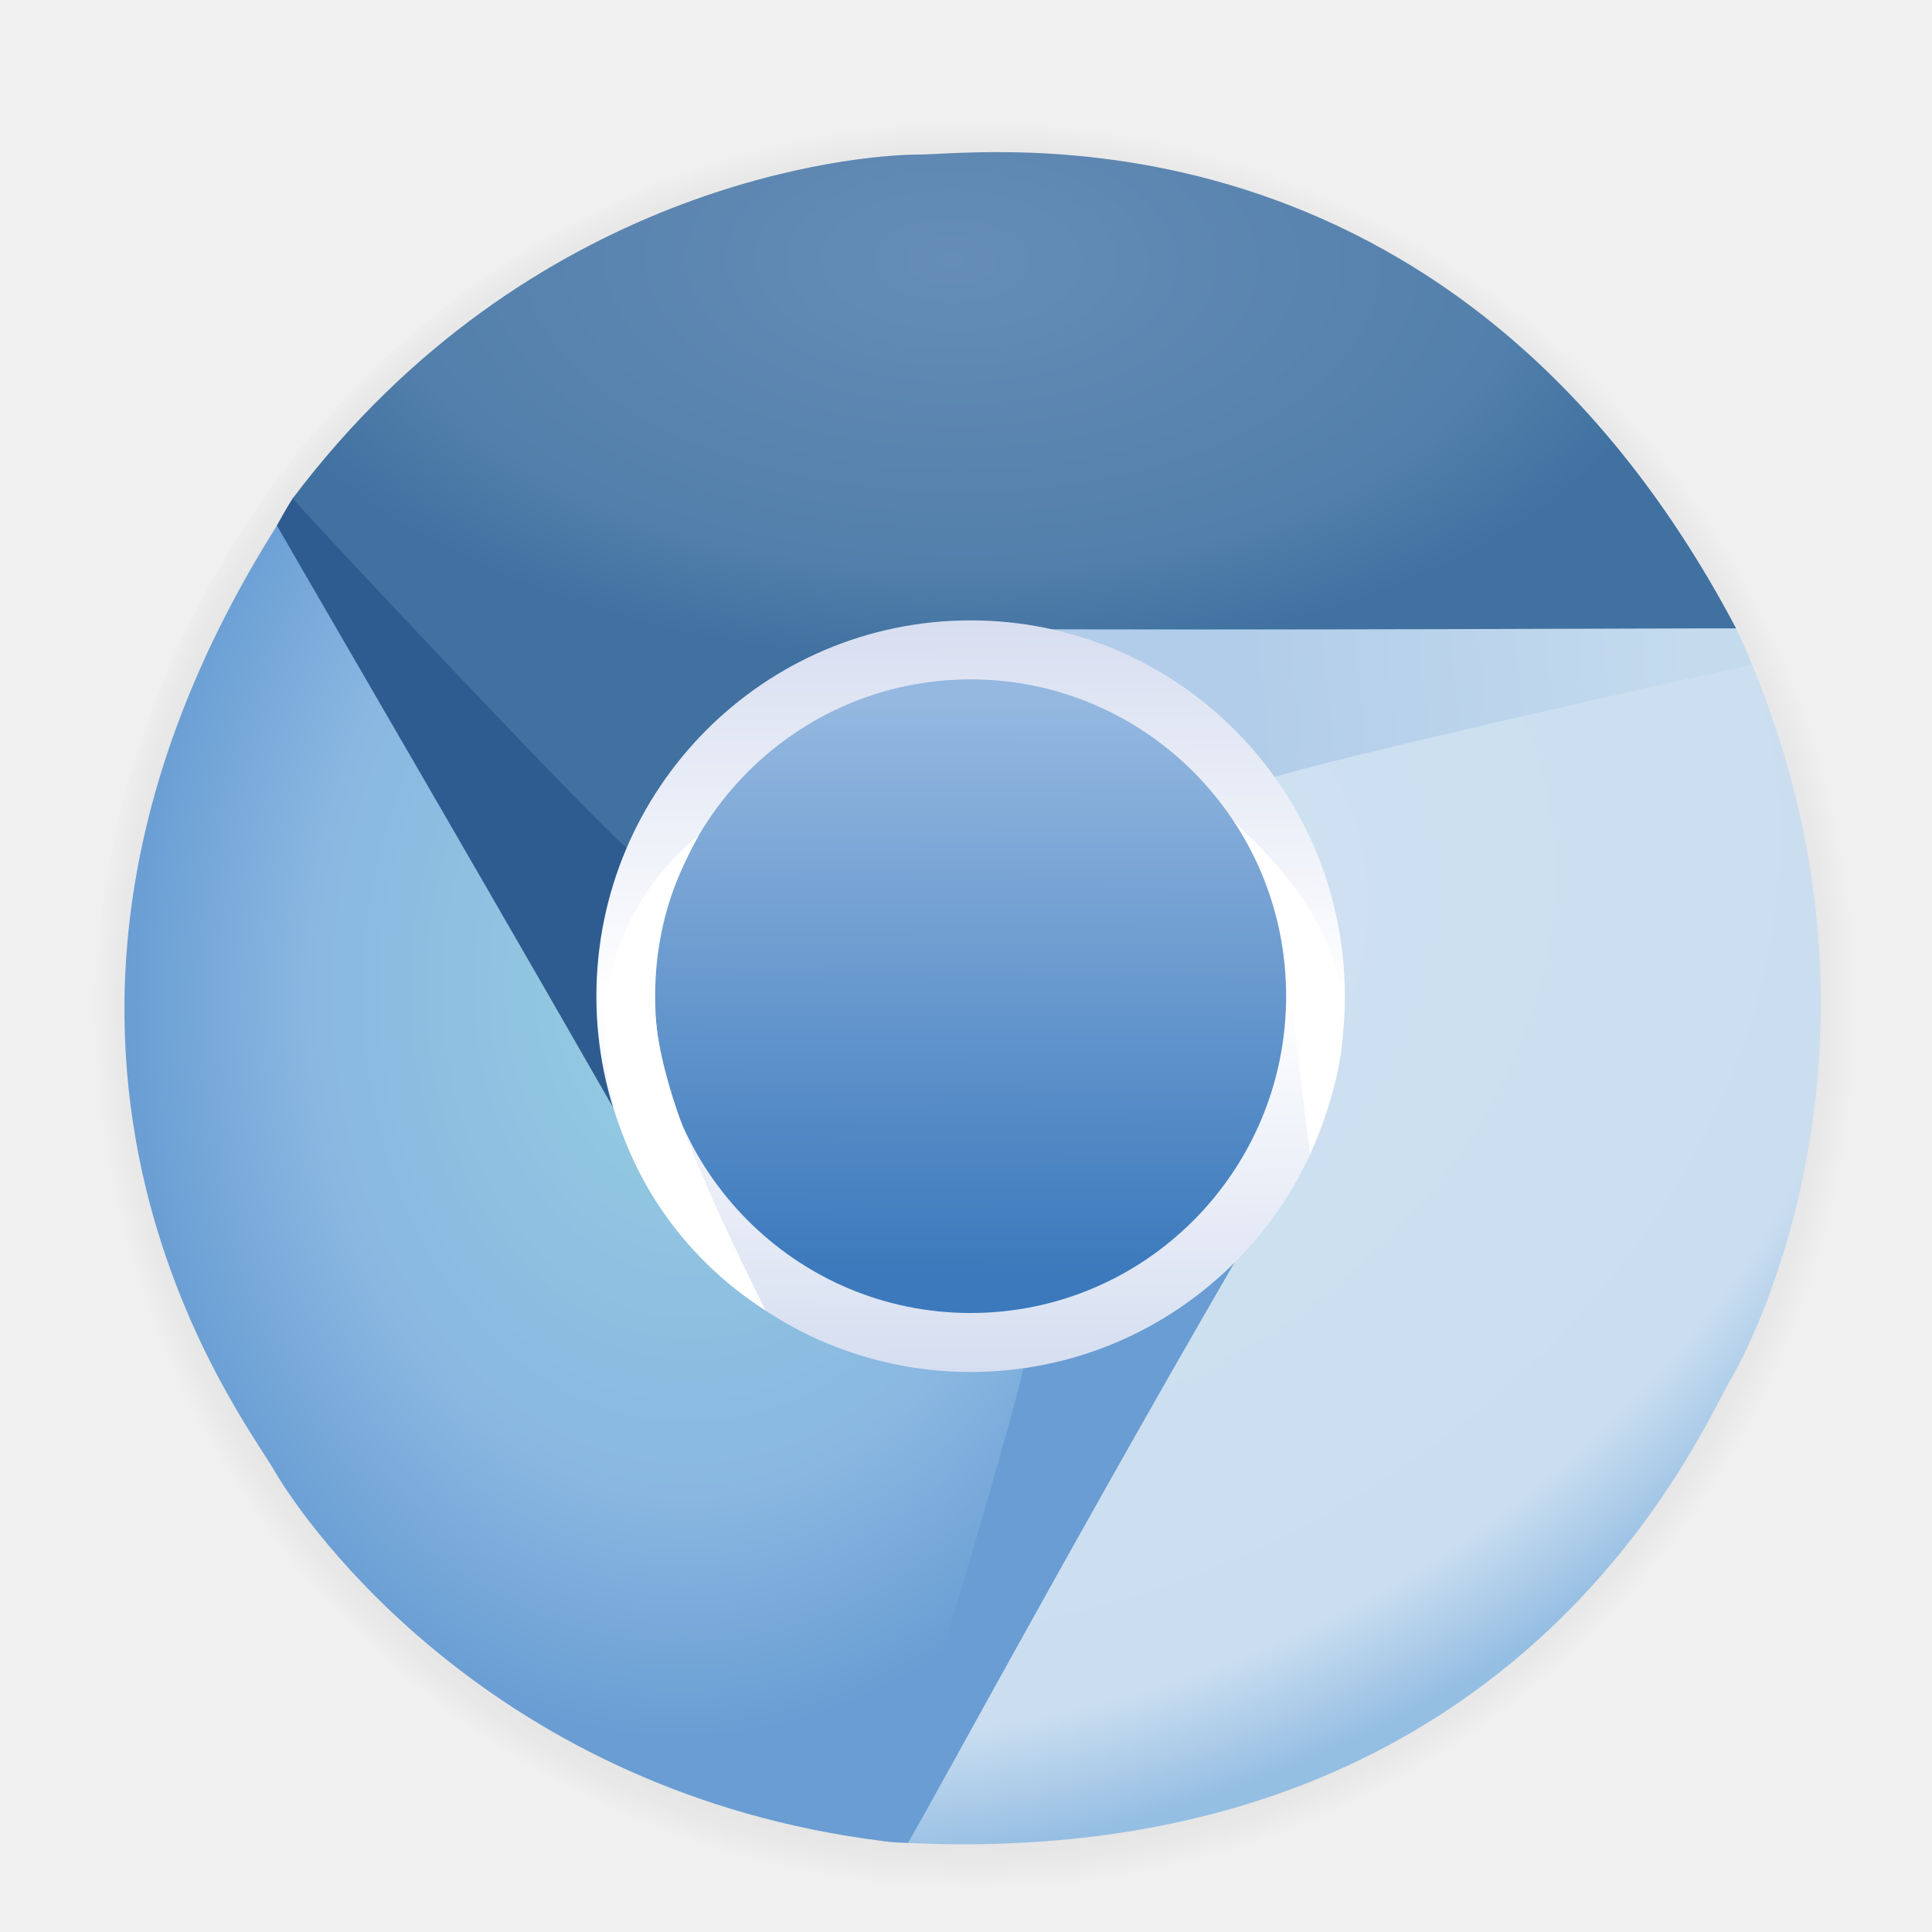
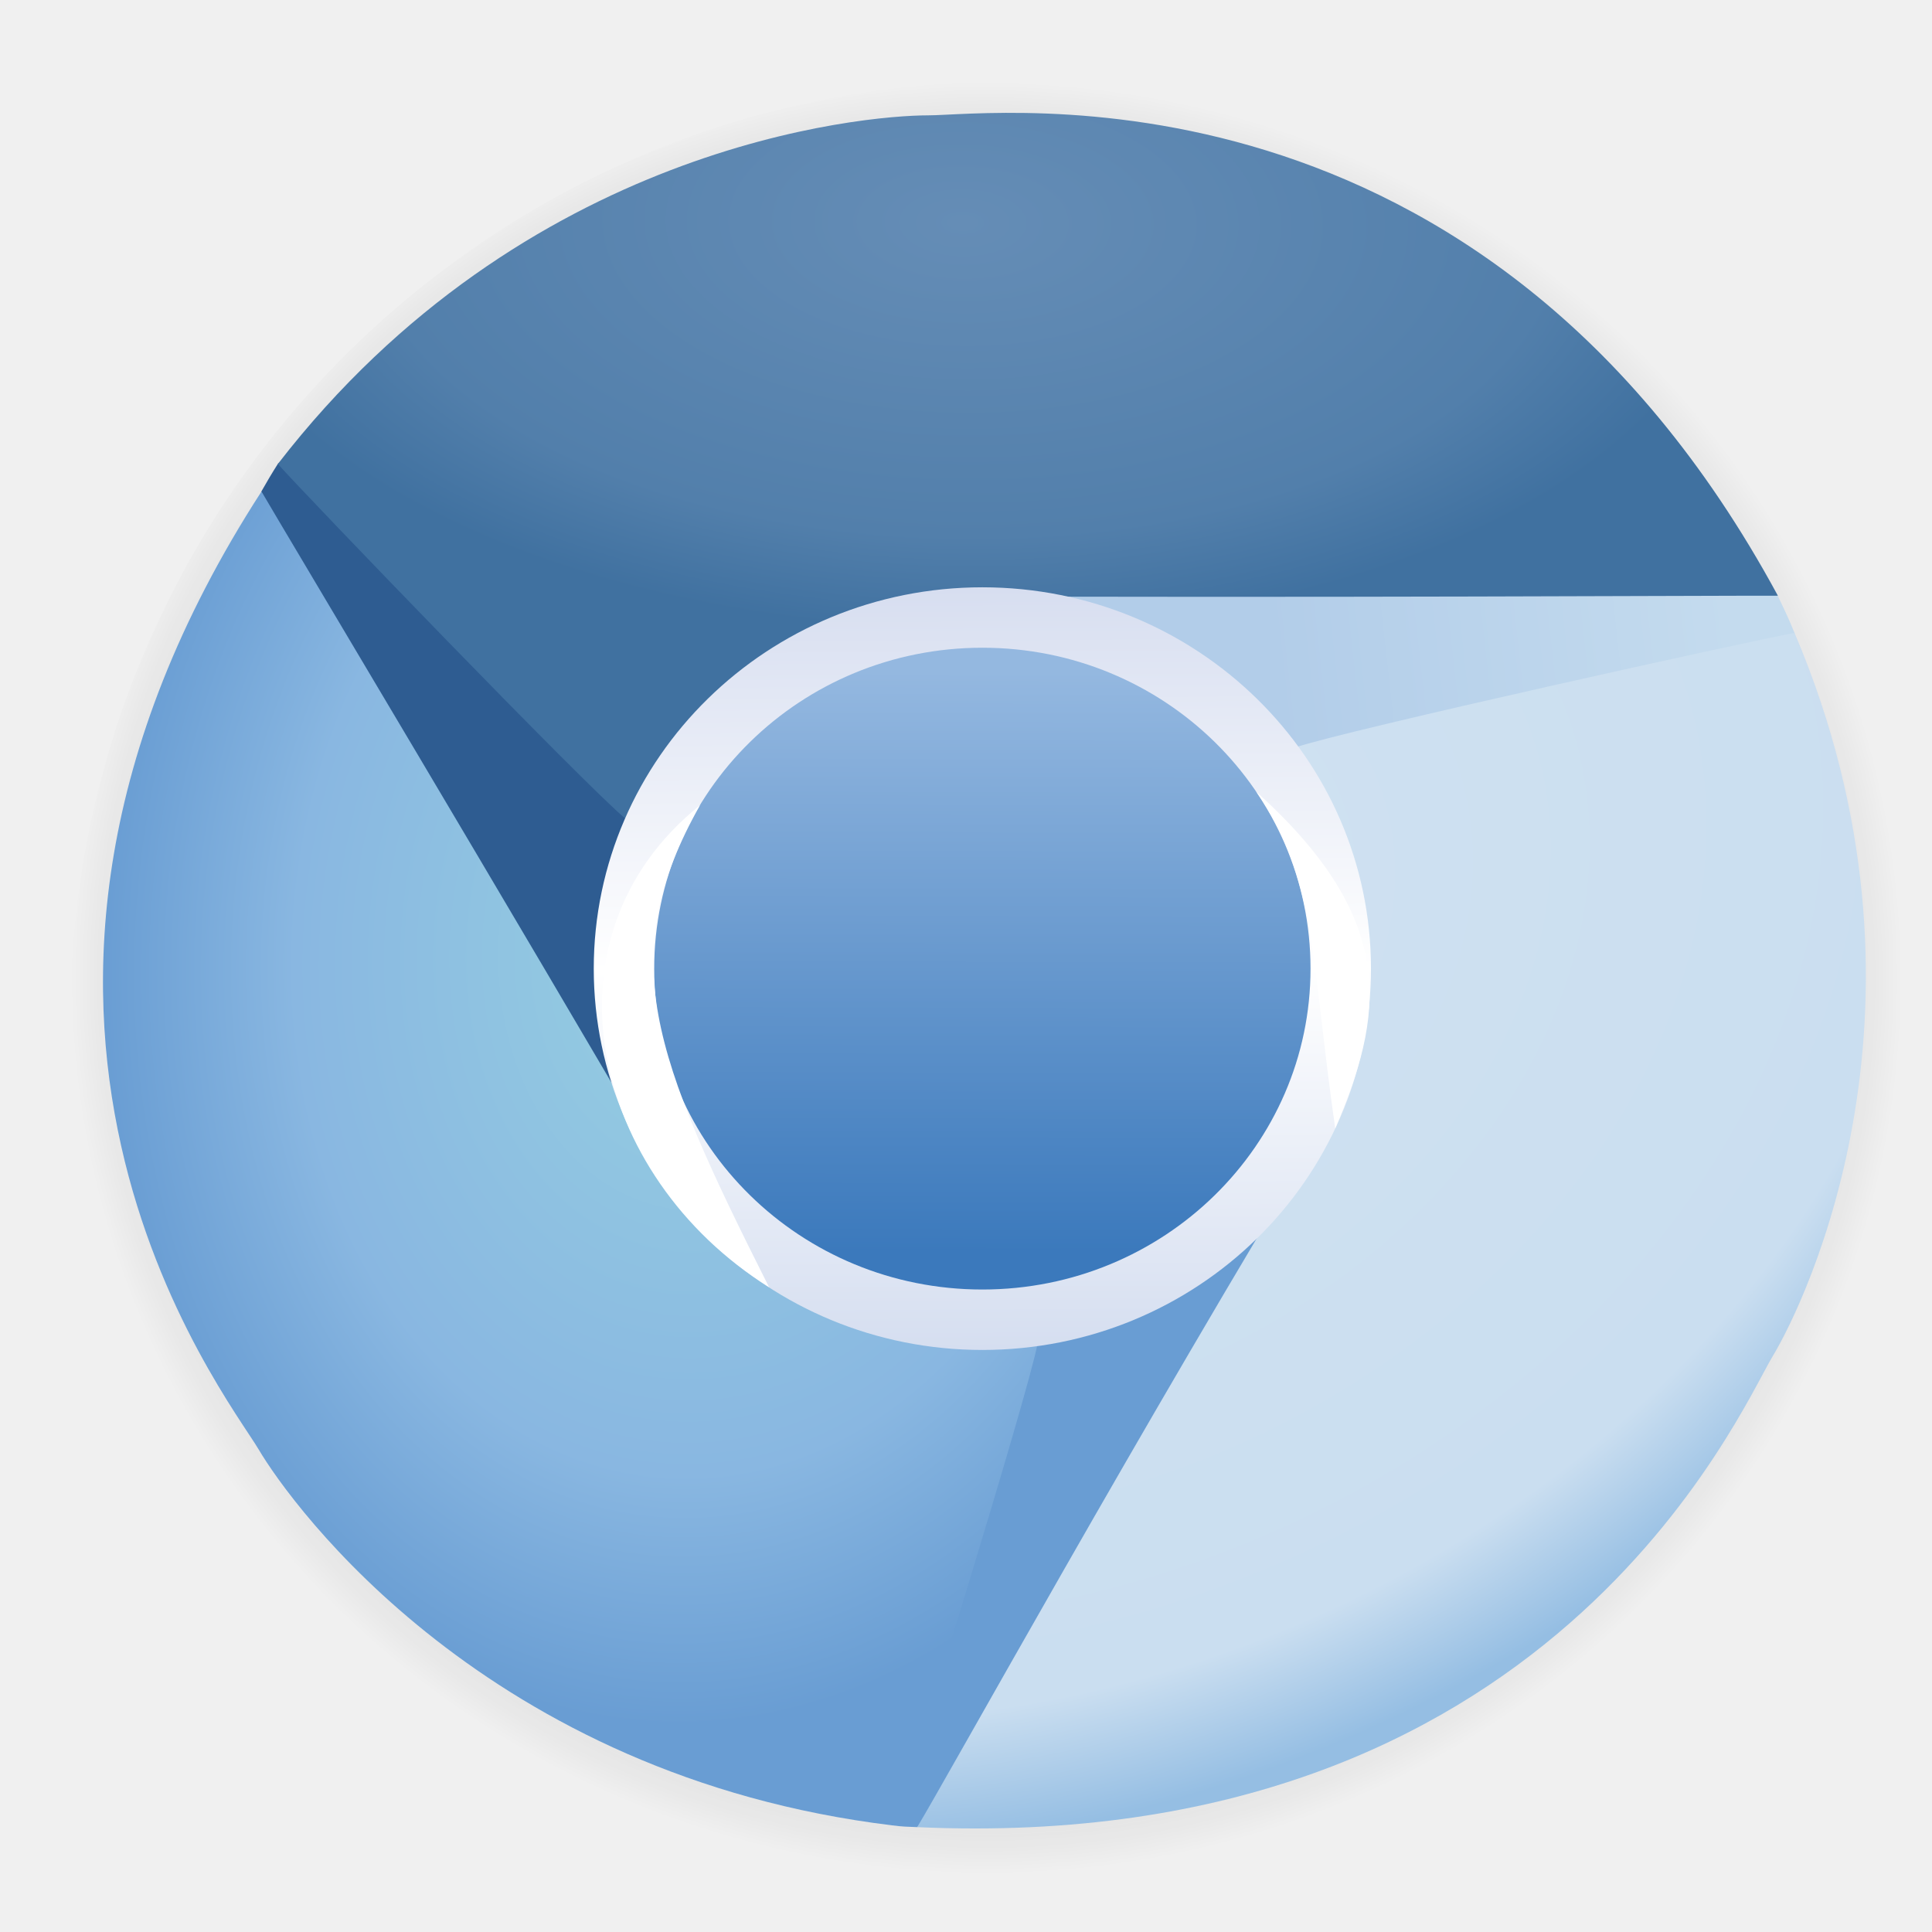
- <svg xmlns="http://www.w3.org/2000/svg" xmlns:xlink="http://www.w3.org/1999/xlink" version="1.1" width="256" height="256" id="svg3039">
+ <svg xmlns="http://www.w3.org/2000/svg" xmlns:xlink="http://www.w3.org/1999/xlink" version="1.1" width="64" height="64" id="svg3039">
  <defs id="defs3043">
    <linearGradient id="linearGradient3803">
      <stop style="stop-color:#d7def0;stop-opacity:1;" offset="0" id="stop3805" />
      <stop id="stop3811" offset="0.5" style="stop-color:#ffffff;stop-opacity:1" />
      <stop style="stop-color:#d5def0;stop-opacity:1" offset="1" id="stop3807" />
    </linearGradient>
    <linearGradient id="linearGradient3776">
      <stop id="stop3778" offset="0" style="stop-color:#b2cde9;stop-opacity:1" />
      <stop id="stop3780" offset="1" style="stop-color:#c4dbee;stop-opacity:1" />
    </linearGradient>
    <linearGradient id="linearGradient3750">
      <stop id="stop3752" offset="0" style="stop-color:#d0e2f1;stop-opacity:1" />
      <stop style="stop-color:#cadef0;stop-opacity:1" offset="0.856" id="stop3756" />
      <stop id="stop3754" offset="1" style="stop-color:#95bee3;stop-opacity:1" />
    </linearGradient>
    <linearGradient id="linearGradient3708">
      <stop style="stop-color:#658db6;stop-opacity:1" offset="0" id="stop3710" />
      <stop id="stop3716" offset="0.768" style="stop-color:#527fab;stop-opacity:1;" />
      <stop style="stop-color:#4071a0;stop-opacity:1" offset="1" id="stop3712" />
    </linearGradient>
    <linearGradient id="linearGradient3698">
      <stop style="stop-color:#96d0e1;stop-opacity:1" offset="0" id="stop3700" />
      <stop id="stop3706" offset="0.678" style="stop-color:#89b7e1;stop-opacity:1" />
      <stop style="stop-color:#699dd3;stop-opacity:1" offset="1" id="stop3702" />
    </linearGradient>
    <linearGradient id="linearGradient3647">
      <stop style="stop-color:#3b79bc;stop-opacity:1;" offset="0" id="stop3649" />
      <stop style="stop-color:#94b8e0;stop-opacity:1" offset="1" id="stop3651" />
    </linearGradient>
    <linearGradient id="linearGradient3588">
      <stop style="stop-color:#ffffff;stop-opacity:1" offset="0" id="stop3590" />
      <stop style="stop-color:#000000;stop-opacity:0;" offset="1" id="stop3592" />
    </linearGradient>
-     <radialGradient xlink:href="#linearGradient3588" id="radialGradient3594" cx="-118.78" cy="121.492" fx="-118.78" fy="121.492" r="25.492" gradientUnits="userSpaceOnUse" gradientTransform="matrix(0.02177942,-0.9574359,0.9787233,0.02221687,-235.0993,5.068445)" />
-     <linearGradient xlink:href="#linearGradient3647" id="linearGradient3653" x1="-397.813" y1="149.188" x2="-397.559" y2="51.356" gradientUnits="userSpaceOnUse" />
-     <radialGradient xlink:href="#linearGradient3698" id="radialGradient3704" cx="-383.275" cy="217.91" fx="-383.275" fy="217.91" r="59.402" gradientTransform="matrix(-1.286157,-0.08596317,0.1145368,-1.713676,-425.0198,469.501)" gradientUnits="userSpaceOnUse" />
-     <radialGradient xlink:href="#linearGradient3708" id="radialGradient3714" cx="-123.5" cy="-11.571" fx="-123.5" fy="-11.571" r="95.627" gradientTransform="matrix(-0.00756512,0.557514,-1.031459,-0.01398286,113.2397,103.212)" gradientUnits="userSpaceOnUse" />
-     <radialGradient xlink:href="#linearGradient3750" id="radialGradient3748" cx="-94.873" cy="165.273" fx="-94.873" fy="165.273" r="60.481" gradientTransform="matrix(0.8129388,1.6998,-2.151909,1.029162,564.3949,118.4792)" gradientUnits="userSpaceOnUse" />
-     <linearGradient xlink:href="#linearGradient3776" id="linearGradient3774" x1="162.071" y1="85.24" x2="220.761" y2="78.876" gradientUnits="userSpaceOnUse" gradientTransform="translate(3.391713,7.418629)" />
-     <linearGradient xlink:href="#linearGradient3803" id="linearGradient3809" x1="-382.041" y1="37.281" x2="-381.394" y2="165.567" gradientUnits="userSpaceOnUse" />
+     <radialGradient xlink:href="#linearGradient3588" id="radialGradient3594" cx="-118.78" cy="121.492" fx="-118.78" fy="121.492" r="25.492" gradientUnits="userSpaceOnUse" gradientTransform="matrix(0.02648574,-1.164329,1.190216,0.02701773,-108.7832,-109.1892)" />
+     <linearGradient xlink:href="#linearGradient3647" id="linearGradient3653" x1="-397.813" y1="149.188" x2="-397.559" y2="51.356" gradientUnits="userSpaceOnUse" gradientTransform="matrix(0.2008126,0,0,0.1967369,112.3768,12.13345)" />
+     <radialGradient xlink:href="#linearGradient3698" id="radialGradient3704" cx="-383.275" cy="217.91" fx="-383.275" fy="217.91" r="59.402" gradientTransform="matrix(-0.334145,-0.02178861,0.02975678,-0.4343561,-111.2928,117.6318)" gradientUnits="userSpaceOnUse" />
+     <radialGradient xlink:href="#linearGradient3708" id="radialGradient3714" cx="-123.5" cy="-11.571" fx="-123.5" fy="-11.571" r="95.627" gradientTransform="matrix(-0.00196543,0.14131,-0.2679741,-0.00354416,28.54763,24.79052)" gradientUnits="userSpaceOnUse" />
+     <radialGradient xlink:href="#linearGradient3750" id="radialGradient3748" cx="-94.873" cy="165.273" fx="-94.873" fy="165.273" r="60.481" gradientTransform="matrix(0.2112024,0.4308391,-0.5590684,0.2608559,145.7583,28.66021)" gradientUnits="userSpaceOnUse" />
+     <linearGradient xlink:href="#linearGradient3776" id="linearGradient3774" x1="162.071" y1="85.24" x2="220.761" y2="78.876" gradientUnits="userSpaceOnUse" gradientTransform="matrix(0.2598011,0,0,0.2534645,0.00901,0.5103022)" />
+     <linearGradient xlink:href="#linearGradient3803" id="linearGradient3809" x1="-382.041" y1="37.281" x2="-381.394" y2="165.567" gradientUnits="userSpaceOnUse" gradientTransform="matrix(0.2008126,0,0,0.1967369,112.3768,12.13345)" />
  </defs>
-   <path style="fill:url(#radialGradient3594);fill-opacity:1;fill-rule:nonzero;stroke:none" id="path2814" d="m -92.746,122.576 a 25.492,25.492 0 1 1 -50.983,0 25.492,25.492 0 1 1 50.983,0 z" transform="matrix(4.680851,0,0,4.797872,685.1048,-449.6995)" />
-   <path style="fill:url(#linearGradient3774);fill-opacity:1;fill-rule:nonzero;stroke:none" d="m 232.173,88.12 c 0,15.674 -19.791,34.932 -45.844,34.932 -26.053,0 -59.922,-16.081 -59.922,-31.755 0,-15.674 21.12,-28.38 47.172,-28.38 19.903,0 46.361,18.293 56.46,20.352 0.792,1.711 1.369,2.925 2.134,4.852 z" id="path3655" />
-   <path style="fill:#2e5c91;fill-opacity:1;fill-rule:nonzero;stroke:none" d="m 38.822,65.972 c 12.381,-9.611 35.315,-1.245 51.29,19.335 15.975,20.58 17.695,51.065 5.313,60.676 -12.381,9.611 -34.176,-5.292 -50.151,-25.872 -12.204,-15.722 -4.051,-41.191 -8.616,-50.431 0.616,-1.122 1.382,-2.457 2.164,-3.709 z" id="path3655-4-8" />
-   <path style="fill:url(#radialGradient3714);fill-opacity:1;fill-rule:nonzero;stroke:none" d="m 230.043,83.262 c -7.008,-0.033 -61.07,0.29 -107.666,0.065 -17.371,5.108 -31.705,13.259 -39.182,29.155 -5.336,-4.542 -40.746,-42.216 -44.407,-46.441 31.39,-41.649 74.528,-45.559 82.915,-45.559 8.387,0 70.644,-8.632 108.339,62.78 z" id="path3596" />
-   <path style="fill:#699dd3;fill-opacity:1;fill-rule:nonzero;stroke:none" d="m 117.125,243.968 c -12.498,-9.459 -14.575,-36.939 1.146,-57.714 15.722,-20.774 41.036,-34.948 53.534,-25.489 12.498,9.459 7.448,38.967 -8.274,59.741 -12.01,15.87 -35.491,16.885 -43.227,23.695 -1.239,-0.045 -1.955,-0.06 -3.18,-0.234 z" id="path3655-4" />
-   <path style="fill:url(#radialGradient3748);fill-opacity:1;fill-rule:nonzero;stroke:none" d="m 120.303,244.201 c 3.584,-6.023 28.859,-52.899 52.691,-92.939 4.411,-17.561 5.347,-33.642 -4.558,-48.15 6.622,-2.294 58.239,-13.976 63.737,-14.988 19.966,48.18 1.45,87.338 -2.805,94.566 -4.255,7.228 -28.402,65.257 -109.065,61.511 z" id="path3596-1" />
-   <path style="fill:url(#radialGradient3704);fill-opacity:1;fill-rule:nonzero;stroke:none" d="m 36.697,69.643 c 3.469,6.09 30.723,52.78 53.779,93.273 13.094,12.505 27.685,19.485 45.192,18.033 -1.274,6.891 -16.629,57.75 -18.464,63.031 -51.756,-6.422 -76.67,-41.855 -80.855,-49.123 -4.185,-7.269 -42.73,-56.915 0.348,-125.214 z" id="path3596-1-7" />
-   <path transform="matrix(0.7729474,0,0,0.776191,435.9065,53.27571)" style="fill:url(#linearGradient3653);fill-opacity:1;stroke:url(#linearGradient3809);stroke-width:10.07;stroke-miterlimit:4;stroke-opacity:1" d="m -338.441,101.424 c 0,32.65 -26.468,59.119 -59.119,59.119 -32.65,0 -59.119,-26.468 -59.119,-59.119 0,-32.65 26.468,-59.119 59.119,-59.119 32.65,0 59.119,26.468 59.119,59.119 z" id="path3645" />
-   <path style="fill:#ffffff;fill-opacity:1;fill-rule:nonzero;stroke:none" d="m 163.546,108.896 c 18.53,17.098 16.033,29.558 10.062,44 -3.109,-22.25 -2.345,-32.427 -10.062,-44 z" id="rect3782" />
-   <path style="fill:#ffffff;fill-opacity:1;fill-rule:nonzero;stroke:none" d="m 101.421,173.639 c -22.646,-14.473 -29.81,-45.72 -8.813,-62.99 -10.848,19.775 -6.225,32.399 8.813,62.99 z" id="rect3782-4" />
+   <circle style="fill:url(#radialGradient3594);fill-opacity:1;fill-rule:nonzero;stroke:none" id="path2814" cx="33.332" cy="33.711" r="31" />
+   <path style="fill:url(#linearGradient3774);fill-opacity:1;fill-rule:nonzero;stroke:none" d="m 59.447,20.965 c 0,3.973 -5.142,8.854 -11.91,8.854 -6.768,0 -15.568,-4.076 -15.568,-8.049 0,-3.973 5.487,-7.193 12.255,-7.193 5.171,0 12.045,4.637 14.668,5.159 0.206,0.434 0.356,0.741 0.554,1.23 z" id="path3655" />
+   <path style="fill:#2e5c91;fill-opacity:1;fill-rule:nonzero;stroke:none" d="m 9.214,15.351 c 3.217,-2.436 9.175,-0.316 13.325,4.901 4.15,5.216 4.597,12.943 1.38,15.379 C 20.703,38.067 15.04,34.29 10.89,29.074 7.72,25.089 9.838,18.633 8.652,16.291 8.812,16.007 9.011,15.669 9.214,15.351 Z" id="path3655-4-8" />
+   <path style="fill:url(#radialGradient3714);fill-opacity:1;fill-rule:nonzero;stroke:none" d="m 58.893,19.734 c -1.821,-0.008 -15.866,0.073 -27.972,0.017 -4.513,1.295 -8.237,3.361 -10.179,7.39 C 19.356,25.989 10.156,16.44 9.205,15.369 17.36,4.813 28.568,3.821 30.747,3.821 c 2.179,0 18.353,-2.188 28.147,15.912 z" id="path3596" />
+   <path style="fill:#699dd3;fill-opacity:1;fill-rule:nonzero;stroke:none" d="m 29.557,60.467 c -3.247,-2.397 -3.787,-9.363 0.298,-14.628 4.084,-5.266 10.661,-8.858 13.908,-6.461 3.247,2.397 1.935,9.877 -2.15,15.142 -3.12,4.023 -9.221,4.28 -11.23,6.006 -0.322,-0.012 -0.508,-0.015 -0.826,-0.059 z" id="path3655-4" />
+   <path style="fill:url(#radialGradient3748);fill-opacity:1;fill-rule:nonzero;stroke:none" d="m 30.383,60.526 c 0.931,-1.527 7.497,-13.408 13.689,-23.557 1.146,-4.451 1.389,-8.527 -1.184,-12.204 1.72,-0.581 15.13,-3.543 16.559,-3.799 5.187,12.212 0.377,22.137 -0.729,23.969 -1.105,1.832 -7.379,16.54 -28.335,15.591 z" id="path3596-1" />
+   <path style="fill:url(#radialGradient3704);fill-opacity:1;fill-rule:nonzero;stroke:none" d="m 8.662,16.282 c 0.901,1.544 7.982,13.378 13.972,23.641 3.402,3.17 7.193,4.939 11.741,4.571 C 34.043,46.241 30.054,59.132 29.577,60.47 16.131,58.842 9.658,49.861 8.571,48.019 7.484,46.177 -2.53,33.593 8.662,16.282 Z" id="path3596-1-7" />
+   <path style="fill:url(#linearGradient3653);fill-opacity:1;stroke:url(#linearGradient3809);stroke-width:2.002;stroke-miterlimit:4;stroke-opacity:1" d="m 44.414,32.087 c 0,6.424 -5.315,11.631 -11.872,11.631 -6.557,0 -11.872,-5.207 -11.872,-11.631 0,-6.424 5.315,-11.631 11.872,-11.631 6.557,0 11.872,5.207 11.872,11.631 z" id="path3645" />
+   <path style="fill:#ffffff;fill-opacity:1;fill-rule:nonzero;stroke:none" d="m 41.617,26.231 c 4.814,4.334 4.165,7.492 2.614,11.152 -0.808,-5.64 -0.609,-8.219 -2.614,-11.152 z" id="rect3782" />
+   <path style="fill:#ffffff;fill-opacity:1;fill-rule:nonzero;stroke:none" d="M 25.477,42.641 C 19.594,38.973 17.732,31.053 23.187,26.676 c -2.818,5.012 -1.617,8.212 2.29,15.966 z" id="rect3782-4" />
</svg>
